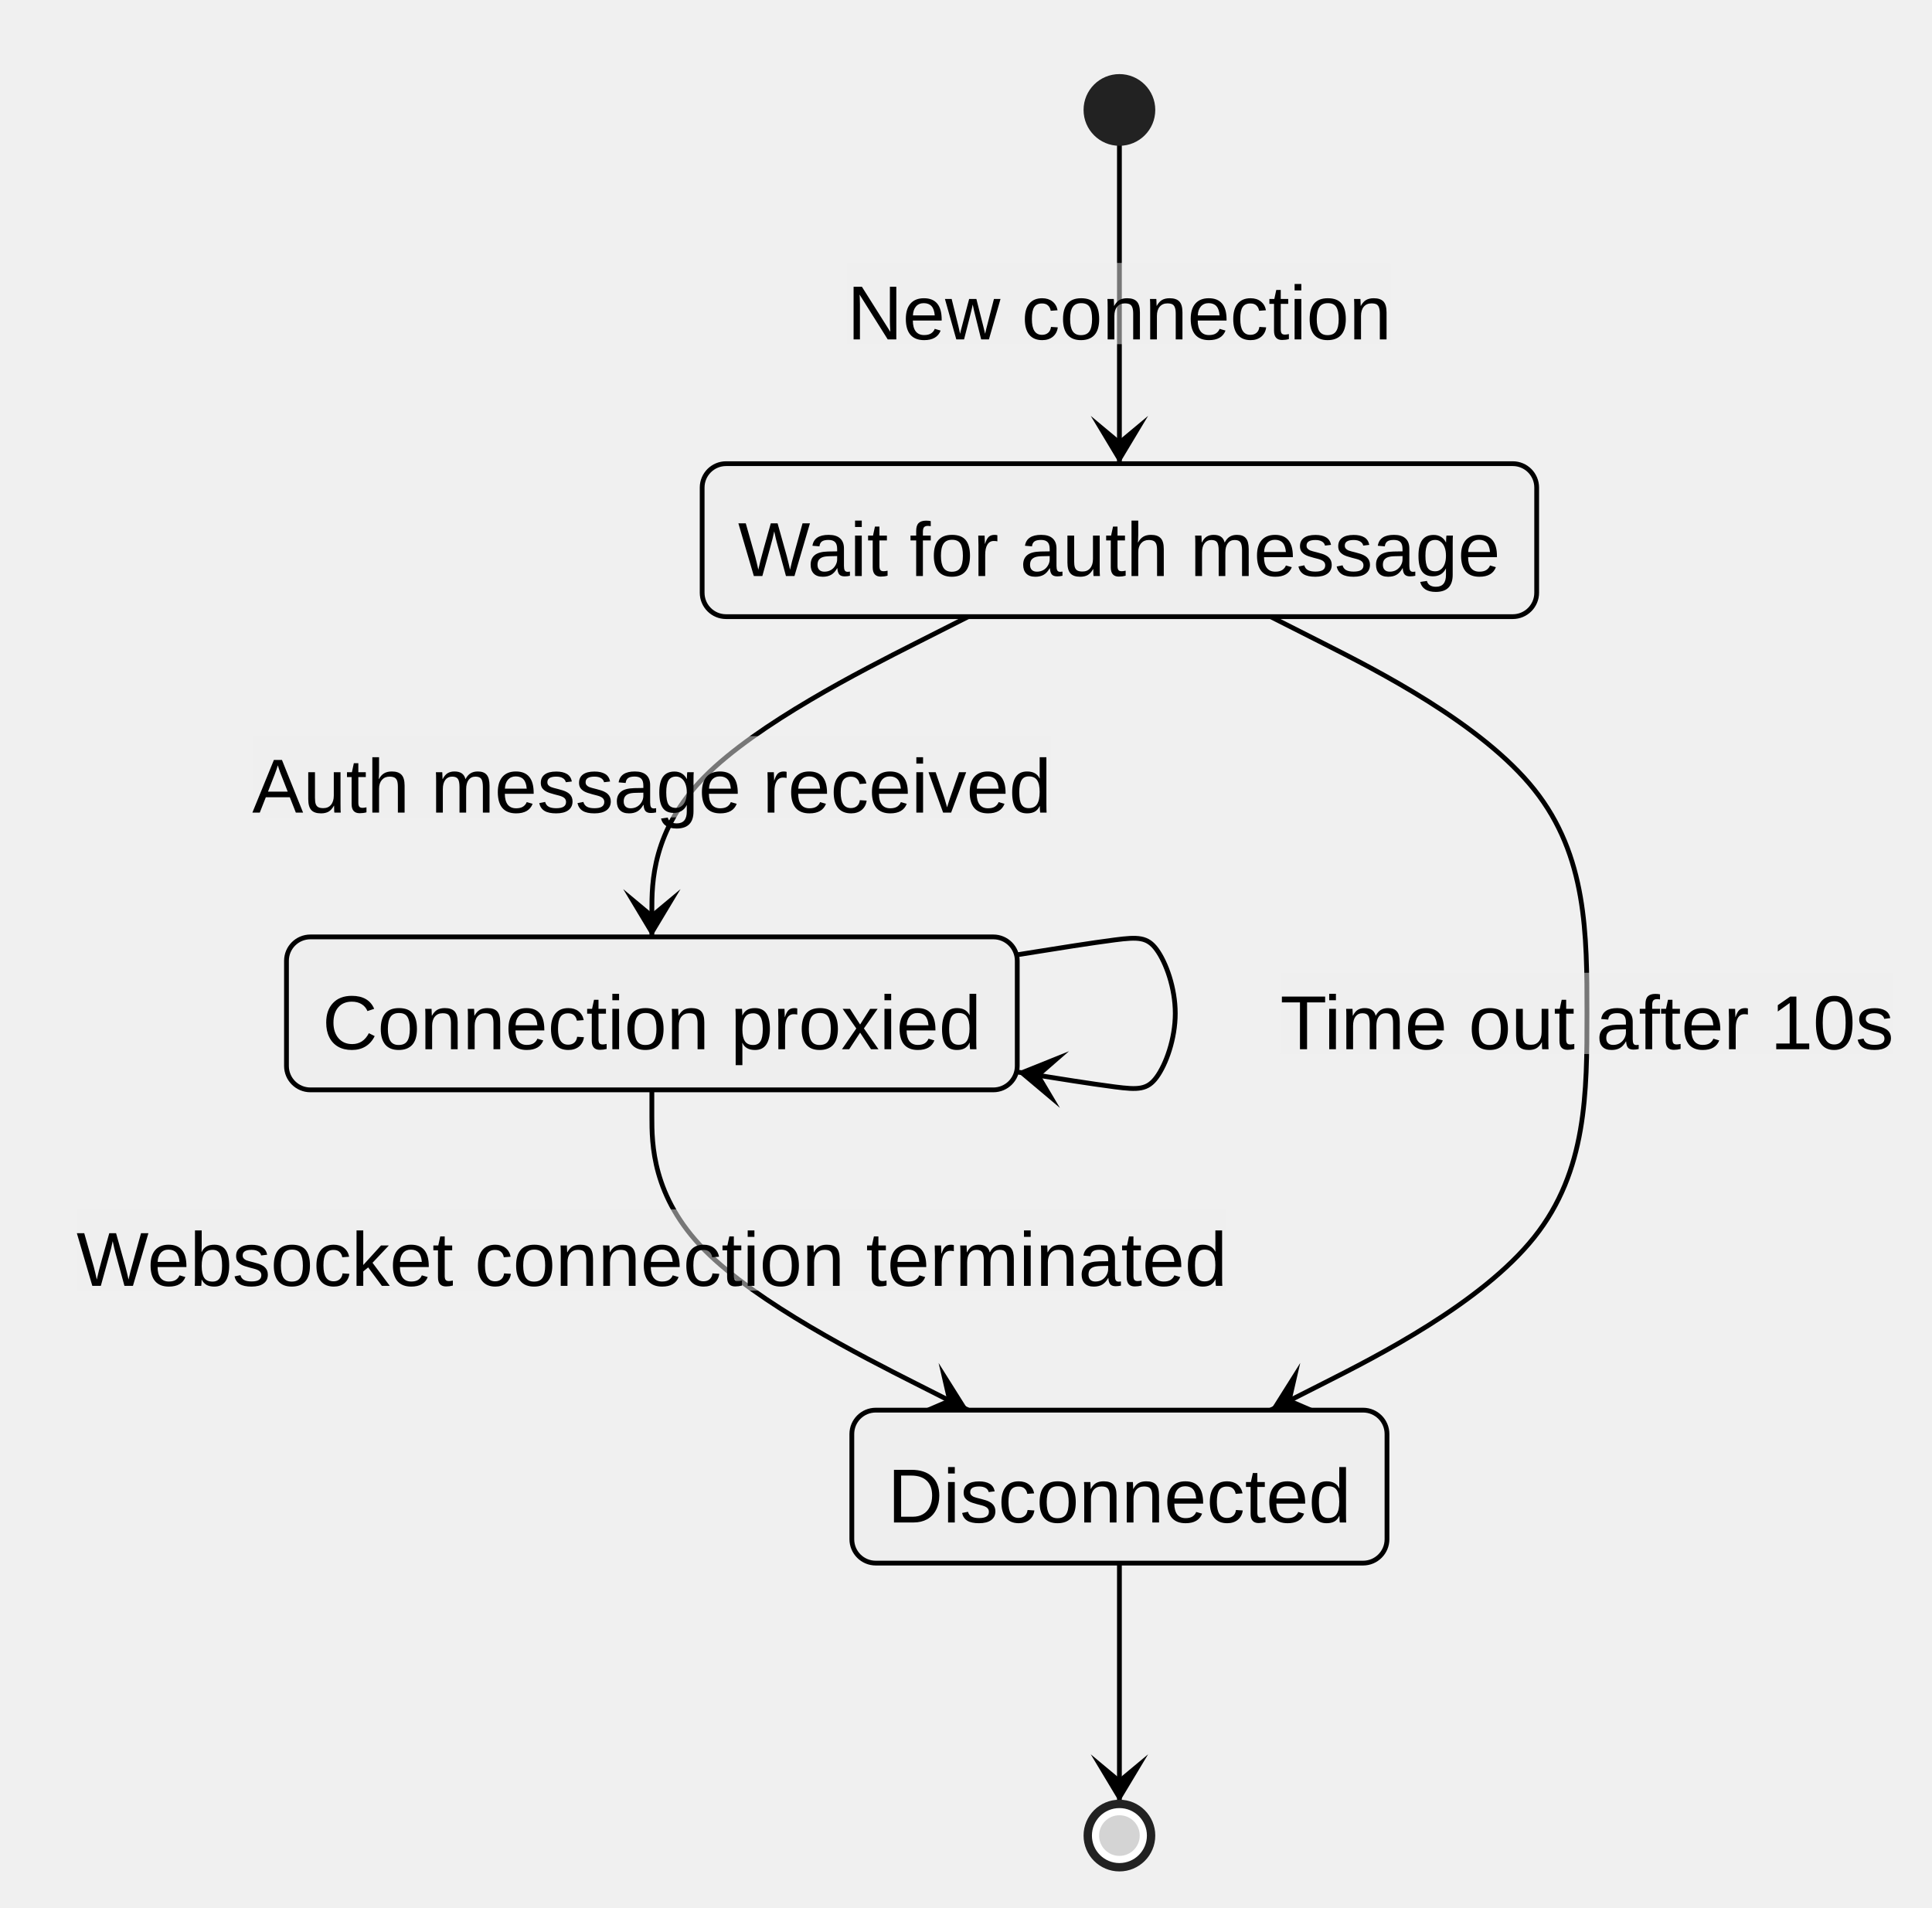
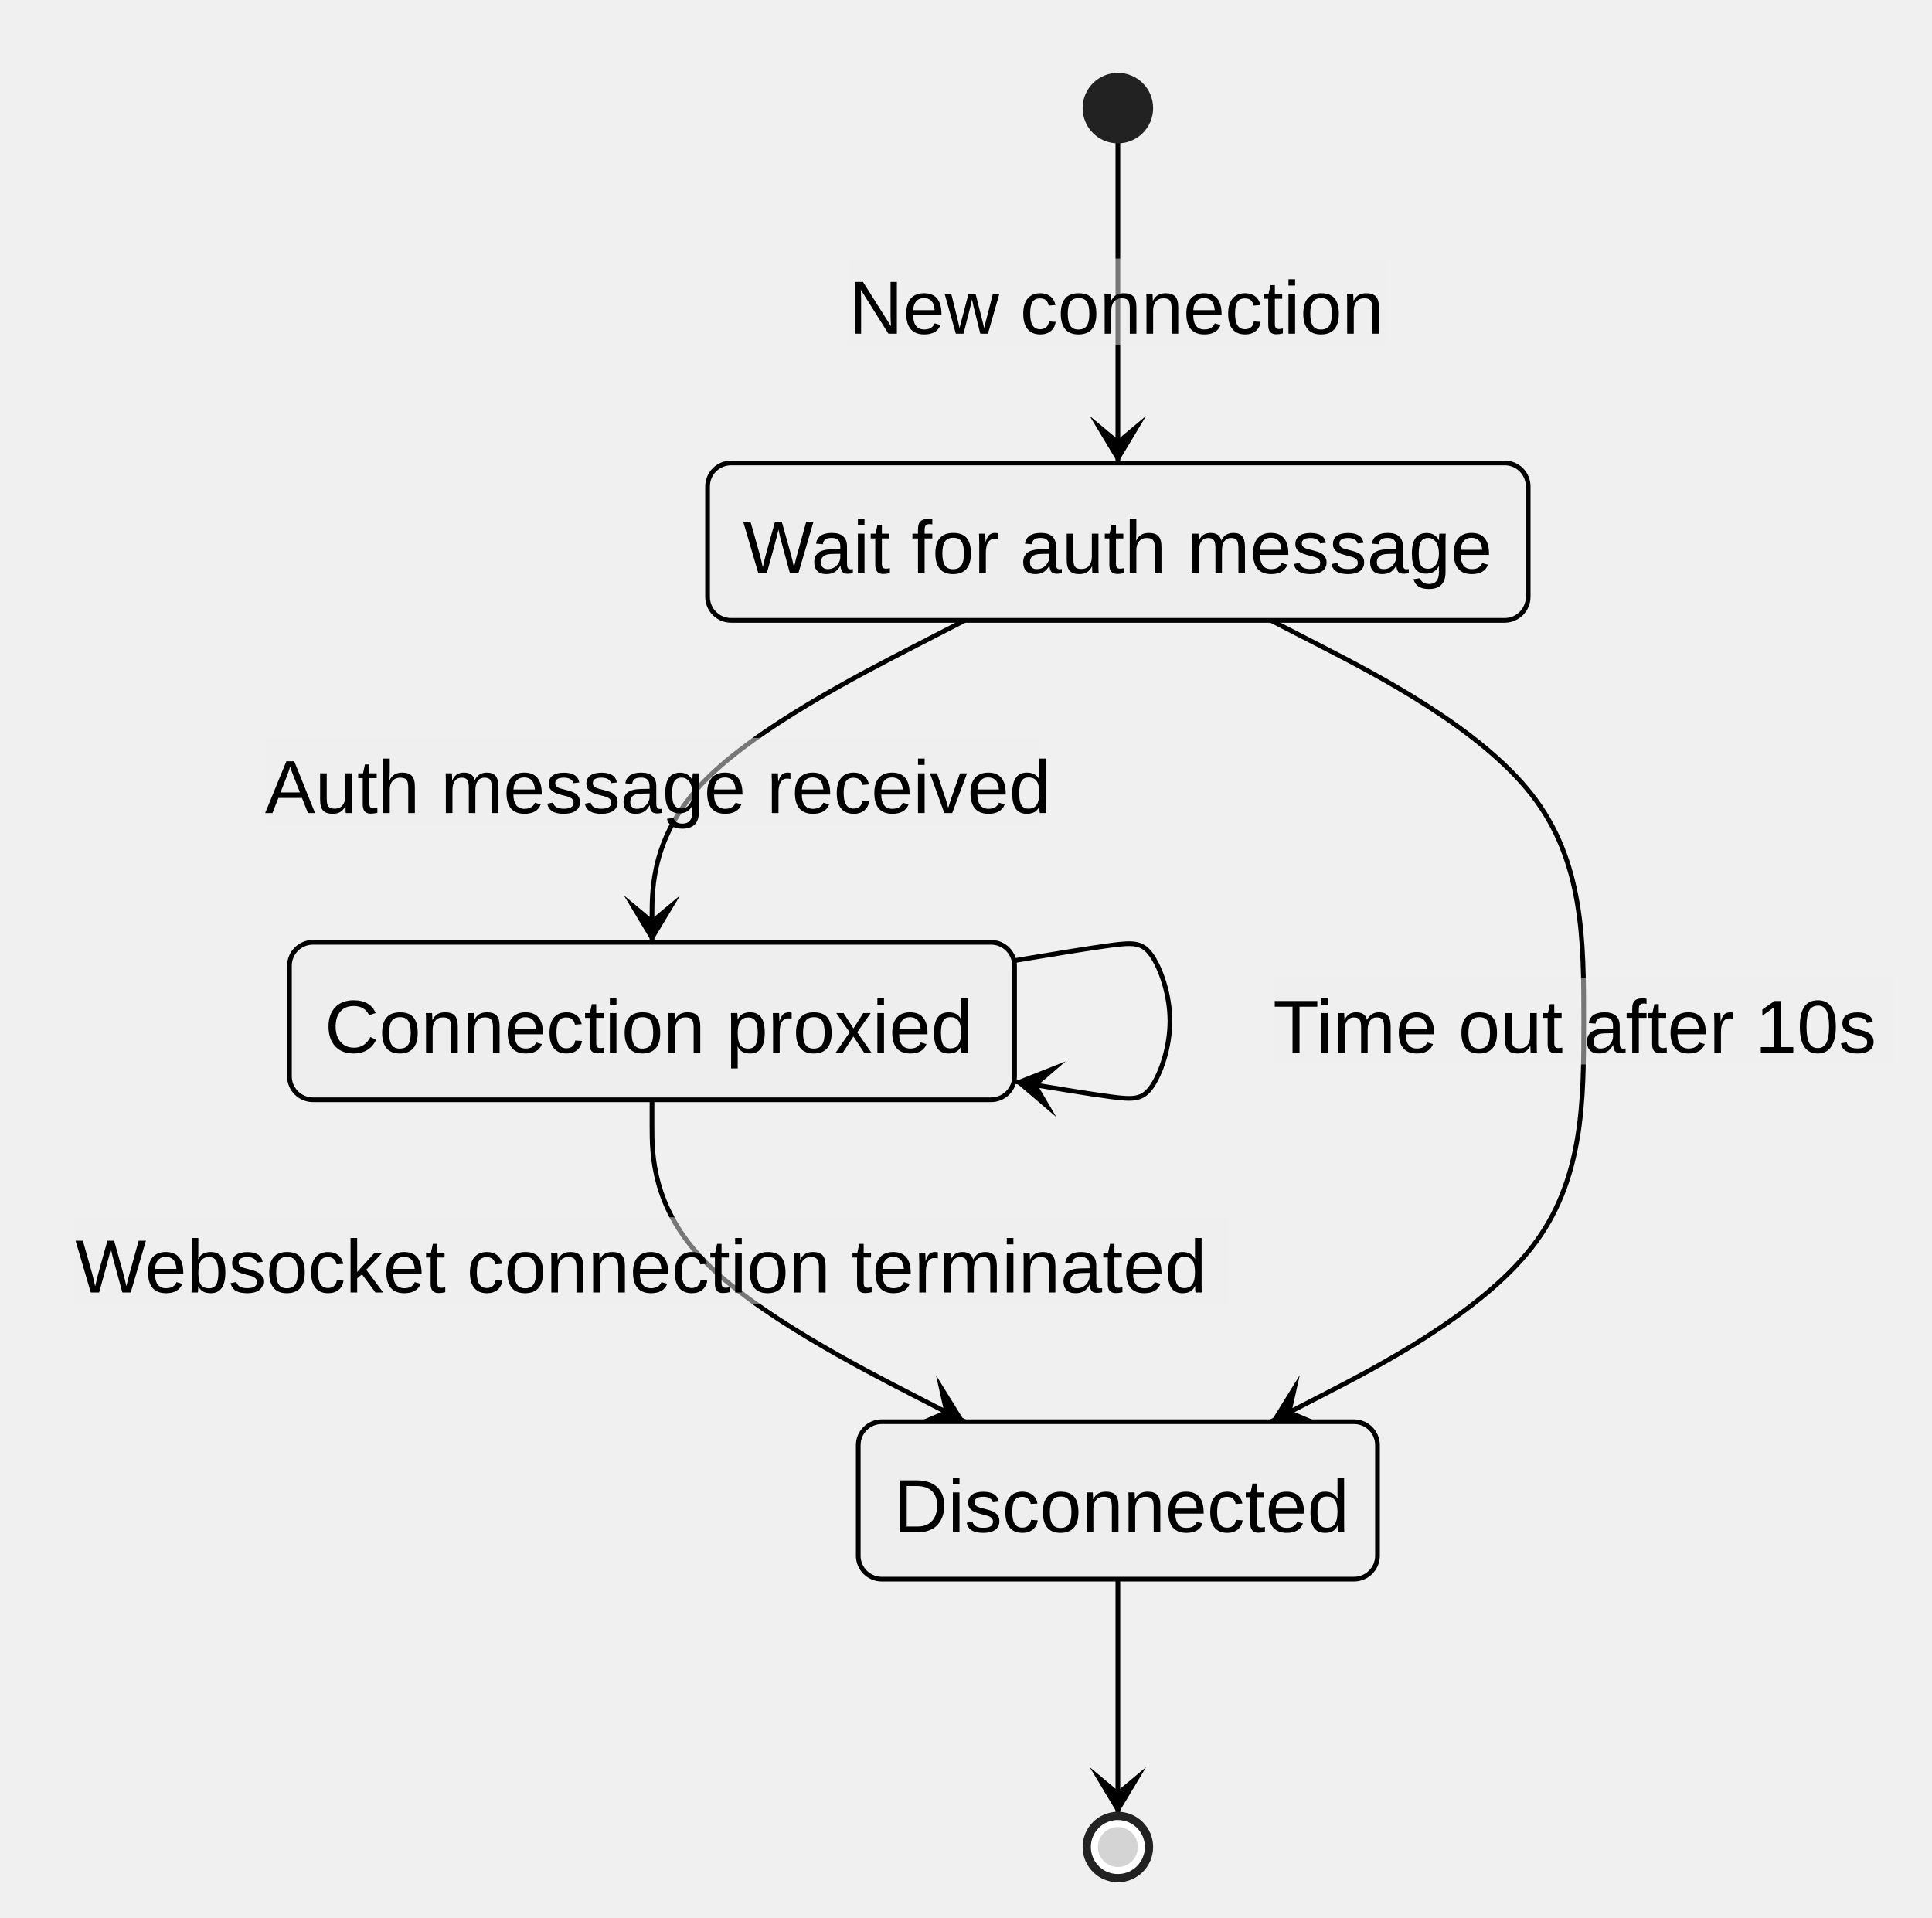
- <svg xmlns="http://www.w3.org/2000/svg" aria-roledescription="stateDiagram" role="graphics-document document" viewBox="-8 -8 404.164 399" style="max-width: 404.164px; background-color: white;" class="statediagram" width="100%" id="my-svg">
+ <svg xmlns="http://www.w3.org/2000/svg" aria-roledescription="stateDiagram" role="graphics-document document" viewBox="-8 -8 411.059 408" style="max-width: 411.059px; background-color: white;" class="statediagram" width="100%" id="my-svg">
  <style>#my-svg{font-family:"trebuchet ms",verdana,arial,sans-serif;font-size:16px;fill:#000000;}#my-svg .error-icon{fill:#552222;}#my-svg .error-text{fill:#552222;stroke:#552222;}#my-svg .edge-thickness-normal{stroke-width:2px;}#my-svg .edge-thickness-thick{stroke-width:3.5px;}#my-svg .edge-pattern-solid{stroke-dasharray:0;}#my-svg .edge-pattern-dashed{stroke-dasharray:3;}#my-svg .edge-pattern-dotted{stroke-dasharray:2;}#my-svg .marker{fill:#666;stroke:#666;}#my-svg .marker.cross{stroke:#666;}#my-svg svg{font-family:"trebuchet ms",verdana,arial,sans-serif;font-size:16px;}#my-svg defs #statediagram-barbEnd{fill:#000;stroke:#000;}#my-svg g.stateGroup text{fill:#999;stroke:none;font-size:10px;}#my-svg g.stateGroup text{fill:#000000;stroke:none;font-size:10px;}#my-svg g.stateGroup .state-title{font-weight:bolder;fill:#111111;}#my-svg g.stateGroup rect{fill:#eee;stroke:#999;}#my-svg g.stateGroup line{stroke:#666;stroke-width:1;}#my-svg .transition{stroke:#000;stroke-width:1;fill:none;}#my-svg .stateGroup .composit{fill:#ffffff;border-bottom:1px;}#my-svg .stateGroup .alt-composit{fill:#e0e0e0;border-bottom:1px;}#my-svg .state-note{stroke:#999;fill:#666;}#my-svg .state-note text{fill:#fff;stroke:none;font-size:10px;}#my-svg .stateLabel .box{stroke:none;stroke-width:0;fill:#eee;opacity:0.5;}#my-svg .edgeLabel .label rect{fill:#eee;opacity:0.5;}#my-svg .edgeLabel .label text{fill:#000000;}#my-svg .label div .edgeLabel{color:#000000;}#my-svg .stateLabel text{fill:#111111;font-size:10px;font-weight:bold;}#my-svg .node circle.state-start{fill:#222;stroke:#222;}#my-svg .node .fork-join{fill:#222;stroke:#222;}#my-svg .node circle.state-end{fill:hsl(0, 0%, 83.333%);stroke:#ffffff;stroke-width:1.5;}#my-svg .end-state-inner{fill:#ffffff;stroke-width:1.5;}#my-svg .node rect{fill:#eee;stroke:#000;stroke-width:1px;}#my-svg .node polygon{fill:#eee;stroke:#000;stroke-width:1px;}#my-svg #statediagram-barbEnd{fill:#666;}#my-svg .statediagram-cluster rect{fill:#eee;stroke:#000;stroke-width:1px;}#my-svg .cluster-label,#my-svg .nodeLabel{color:#111111;}#my-svg .statediagram-cluster rect.outer{rx:5px;ry:5px;}#my-svg .statediagram-state .divider{stroke:#000;}#my-svg .statediagram-state .title-state{rx:5px;ry:5px;}#my-svg .statediagram-cluster.statediagram-cluster .inner{fill:#ffffff;}#my-svg .statediagram-cluster.statediagram-cluster-alt .inner{fill:#f4f4f4;}#my-svg .statediagram-cluster .inner{rx:0;ry:0;}#my-svg .statediagram-state rect.basic{rx:5px;ry:5px;}#my-svg .statediagram-state rect.divider{stroke-dasharray:10,10;fill:#f4f4f4;}#my-svg .note-edge{stroke-dasharray:5;}#my-svg .statediagram-note rect{fill:#666;stroke:#999;stroke-width:1px;rx:0;ry:0;}#my-svg .statediagram-note rect{fill:#666;stroke:#999;stroke-width:1px;rx:0;ry:0;}#my-svg .statediagram-note text{fill:#fff;}#my-svg .statediagram-note .nodeLabel{color:#fff;}#my-svg .statediagram .edgeLabel{color:red;}#my-svg #dependencyStart,#my-svg #dependencyEnd{fill:#666;stroke:#666;stroke-width:1;}#my-svg .statediagramTitleText{text-anchor:middle;font-size:18px;fill:#000000;}#my-svg :root{--mermaid-font-family:"trebuchet ms",verdana,arial,sans-serif;}</style>
  <g>
    <defs>
      <marker orient="auto" markerUnits="strokeWidth" markerHeight="14" markerWidth="20" refY="7" refX="19" id="my-svg_statediagram-barbEnd">
        <path d="M 19,7 L9,13 L14,7 L9,1 Z" />
      </marker>
    </defs>
    <g class="root">
      <g class="clusters" />
      <g class="edgePaths">
-         <path marker-end="url(#my-svg_statediagram-barbEnd)" style="fill:none" class="edge-thickness-normal transition" id="edge0" d="M226.176,22L226.176,27.583C226.176,33.167,226.176,44.333,226.176,55.5C226.176,66.667,226.176,77.833,226.176,83.417L226.176,89" />
-         <path marker-end="url(#my-svg_statediagram-barbEnd)" style="fill:none" class="edge-thickness-normal transition" id="edge1" d="M194.561,121L183.529,126.583C172.496,132.167,150.432,143.333,139.399,154.5C128.367,165.667,128.367,176.833,128.367,182.417L128.367,188" />
-         <path marker-end="url(#my-svg_statediagram-barbEnd)" style="fill:none" class="edge-thickness-normal transition" id="edge2" d="M128.367,220L128.367,225.583C128.367,231.167,128.367,242.333,139.399,253.5C150.432,264.667,172.496,275.833,183.529,281.417L194.561,287" />
-         <path marker-end="url(#my-svg_statediagram-barbEnd)" style="fill:none" class="edge-thickness-normal transition" id="edge3" d="M204.805,191.742L208.694,191.118C212.582,190.495,220.36,189.247,225.221,188.624C230.082,188,232.027,188,233.971,190.667C235.916,193.333,237.86,198.667,237.86,204C237.86,209.333,235.916,214.667,233.971,217.333C232.027,220,230.082,220,225.221,219.376C220.36,218.753,212.582,217.505,208.694,216.882L204.805,216.258" />
-         <path marker-end="url(#my-svg_statediagram-barbEnd)" style="fill:none" class="edge-thickness-normal transition" id="edge4" d="M257.791,121L268.823,126.583C279.855,132.167,301.92,143.333,312.952,157.167C323.984,171,323.984,187.5,323.984,204C323.984,220.5,323.984,237,312.952,250.833C301.92,264.667,279.855,275.833,268.823,281.417L257.791,287" />
-         <path marker-end="url(#my-svg_statediagram-barbEnd)" style="fill:none" class="edge-thickness-normal transition" id="edge5" d="M226.176,319L226.176,323.167C226.176,327.333,226.176,335.667,226.176,344C226.176,352.333,226.176,360.667,226.176,364.833L226.176,369" />
+         <path marker-end="url(#my-svg_statediagram-barbEnd)" style="fill:none" class="edge-thickness-normal transition" id="edge0" d="M229.842,22L229.842,27.708C229.842,33.417,229.842,44.833,229.842,56.25C229.842,67.667,229.842,79.083,229.842,84.792L229.842,90.5" />
+         <path marker-end="url(#my-svg_statediagram-barbEnd)" style="fill:none" class="edge-thickness-normal transition" id="edge1" d="M197.288,124L186.194,129.708C175.1,135.417,152.911,146.833,141.817,158.25C130.723,169.667,130.723,181.083,130.723,186.792L130.723,192.5" />
+         <path marker-end="url(#my-svg_statediagram-barbEnd)" style="fill:none" class="edge-thickness-normal transition" id="edge2" d="M130.723,226L130.723,231.708C130.723,237.417,130.723,248.833,141.817,260.25C152.911,271.667,175.1,283.083,186.194,288.792L197.288,294.5" />
+         <path marker-end="url(#my-svg_statediagram-barbEnd)" style="fill:none" class="edge-thickness-normal transition" id="edge3" d="M207.863,196.39L211.752,195.742C215.641,195.093,223.419,193.797,228.28,193.148C233.141,192.5,235.086,192.5,237.03,195.292C238.974,198.083,240.919,203.667,240.919,209.25C240.919,214.833,238.974,220.417,237.03,223.208C235.086,226,233.141,226,228.28,225.352C223.419,224.703,215.641,223.407,211.752,222.758L207.863,222.11" />
+         <path marker-end="url(#my-svg_statediagram-barbEnd)" style="fill:none" class="edge-thickness-normal transition" id="edge4" d="M262.396,124L273.49,129.708C284.584,135.417,306.773,146.833,317.867,161.042C328.961,175.25,328.961,192.25,328.961,209.25C328.961,226.25,328.961,243.25,317.867,257.458C306.773,271.667,284.584,283.083,273.49,288.792L262.396,294.5" />
+         <path marker-end="url(#my-svg_statediagram-barbEnd)" style="fill:none" class="edge-thickness-normal transition" id="edge5" d="M229.842,328L229.842,332.167C229.842,336.333,229.842,344.667,229.842,353C229.842,361.333,229.842,369.667,229.842,373.833L229.842,378" />
      </g>
      <g class="edgeLabels">
-         <g transform="translate(226.1758, 55.5)" class="edgeLabel">
-           <g transform="translate(-56.92188, -8.5)" class="label">
-             <rect height="17.001" width="113.739" ry="0" rx="0" />
+         <g transform="translate(229.8418, 56.25)" class="edgeLabel">
+           <g transform="translate(-57.26953, -9.25)" class="label">
+             <rect height="18.5" width="114.51" ry="0" rx="0" />
            <text style="">
              <tspan class="row" x="0" dy="1em" xml:space="preserve">New connection</tspan>
            </text>
          </g>
        </g>
-         <g transform="translate(128.3672, 154.5)" class="edgeLabel">
-           <g transform="translate(-83.60156, -8.5)" class="label">
-             <rect height="17.001" width="167.053" ry="0" rx="0" />
+         <g transform="translate(130.7227, 158.25)" class="edgeLabel">
+           <g transform="translate(-82.33203, -9.25)" class="label">
+             <rect height="18.5" width="164.62" ry="0" rx="0" />
            <text style="">
              <tspan class="row" x="0" dy="1em" xml:space="preserve">Auth message received</tspan>
            </text>
          </g>
        </g>
-         <g transform="translate(128.3672, 253.5)" class="edgeLabel">
-           <g transform="translate(-120.3672, -8.5)" class="label">
-             <rect height="17.001" width="240.509" ry="0" rx="0" />
+         <g transform="translate(130.7227, 260.25)" class="edgeLabel">
+           <g transform="translate(-122.7227, -9.25)" class="label">
+             <rect height="18.5" width="245.38" ry="0" rx="0" />
            <text style="">
              <tspan class="row" x="0" dy="1em" xml:space="preserve">Websocket connection terminated</tspan>
            </text>
          </g>
        </g>
        <g class="edgeLabel">
          <g transform="translate(0, 0)" class="label">
            <rect height="0" width="0" ry="0" rx="0" />
            <text style="">
              <tspan class="row" x="0" dy="1em" xml:space="preserve" />
            </text>
          </g>
        </g>
-         <g transform="translate(323.9844, 204)" class="edgeLabel">
-           <g transform="translate(-64.17969, -8.5)" class="label">
-             <rect height="17.001" width="128.239" ry="0" rx="0" />
+         <g transform="translate(328.9609, 209.25)" class="edgeLabel">
+           <g transform="translate(-66.09766, -9.25)" class="label">
+             <rect height="18.5" width="132.159" ry="0" rx="0" />
            <text style="">
              <tspan class="row" x="0" dy="1em" xml:space="preserve">Time out after 10s</tspan>
            </text>
          </g>
        </g>
        <g class="edgeLabel">
          <g transform="translate(0, 0)" class="label">
            <rect height="0" width="0" ry="0" rx="0" />
            <text style="">
              <tspan class="row" x="0" dy="1em" xml:space="preserve" />
            </text>
          </g>
        </g>
      </g>
      <g class="nodes">
-         <g transform="translate(226.1758, 105)" id="state-wait-4" class="node  statediagram-state undefined">
-           <rect height="32" width="174.578" y="-16" x="-87.289" style="" class="basic label-container" />
-           <g transform="translate(-79.78906, -8.5)" style="" class="label">
+         <g transform="translate(229.8418, 107.25)" id="state-wait-4" class="node  statediagram-state undefined">
+           <rect height="33.5" width="174.594" y="-16.75" x="-87.297" style="" class="basic label-container" />
+           <g transform="translate(-79.79688, -9.25)" style="" class="label">
            <rect />
            <text style="">
              <tspan class="row" x="0" dy="1em" xml:space="preserve">Wait for auth message</tspan>
            </text>
          </g>
        </g>
-         <g transform="translate(128.3672, 204)" id="state-proxied-3" class="node  statediagram-state undefined">
-           <rect height="32" width="152.875" y="-16" x="-76.438" style="" class="basic label-container" />
-           <g transform="translate(-68.9375, -8.5)" style="" class="label">
+         <g transform="translate(130.7227, 209.25)" id="state-proxied-3" class="node  statediagram-state undefined">
+           <rect height="33.5" width="154.281" y="-16.75" x="-77.141" style="" class="basic label-container" />
+           <g transform="translate(-69.64062, -9.25)" style="" class="label">
            <rect />
            <text style="">
              <tspan class="row" x="0" dy="1em" xml:space="preserve">Connection proxied</tspan>
            </text>
          </g>
        </g>
-         <g transform="translate(226.1758, 303)" id="state-disconnected-5" class="node  statediagram-state undefined">
-           <rect height="32" width="111.953" y="-16" x="-55.977" style="" class="basic label-container" />
-           <g transform="translate(-48.47656, -8.5)" style="" class="label">
+         <g transform="translate(229.8418, 311.25)" id="state-disconnected-5" class="node  statediagram-state undefined">
+           <rect height="33.5" width="110.477" y="-16.75" x="-55.238" style="" class="basic label-container" />
+           <g transform="translate(-47.73828, -9.25)" style="" class="label">
            <rect />
            <text style="">
              <tspan class="row" x="0" dy="1em" xml:space="preserve">Disconnected</tspan>
            </text>
          </g>
        </g>
-         <g transform="translate(226.1758, 15)" id="state-root_start-0" class="node default">
+         <g transform="translate(229.8418, 15)" id="state-root_start-0" class="node default">
          <circle height="14" width="14" r="7" class="state-start" />
        </g>
-         <g transform="translate(226.1758, 376)" id="state-root_end-5" class="node default">
+         <g transform="translate(229.8418, 385)" id="state-root_end-5" class="node default">
          <circle height="14" width="14" r="7" class="state-start" />
          <circle height="10" width="10" r="5" class="state-end" />
        </g>
      </g>
    </g>
  </g>
</svg>
